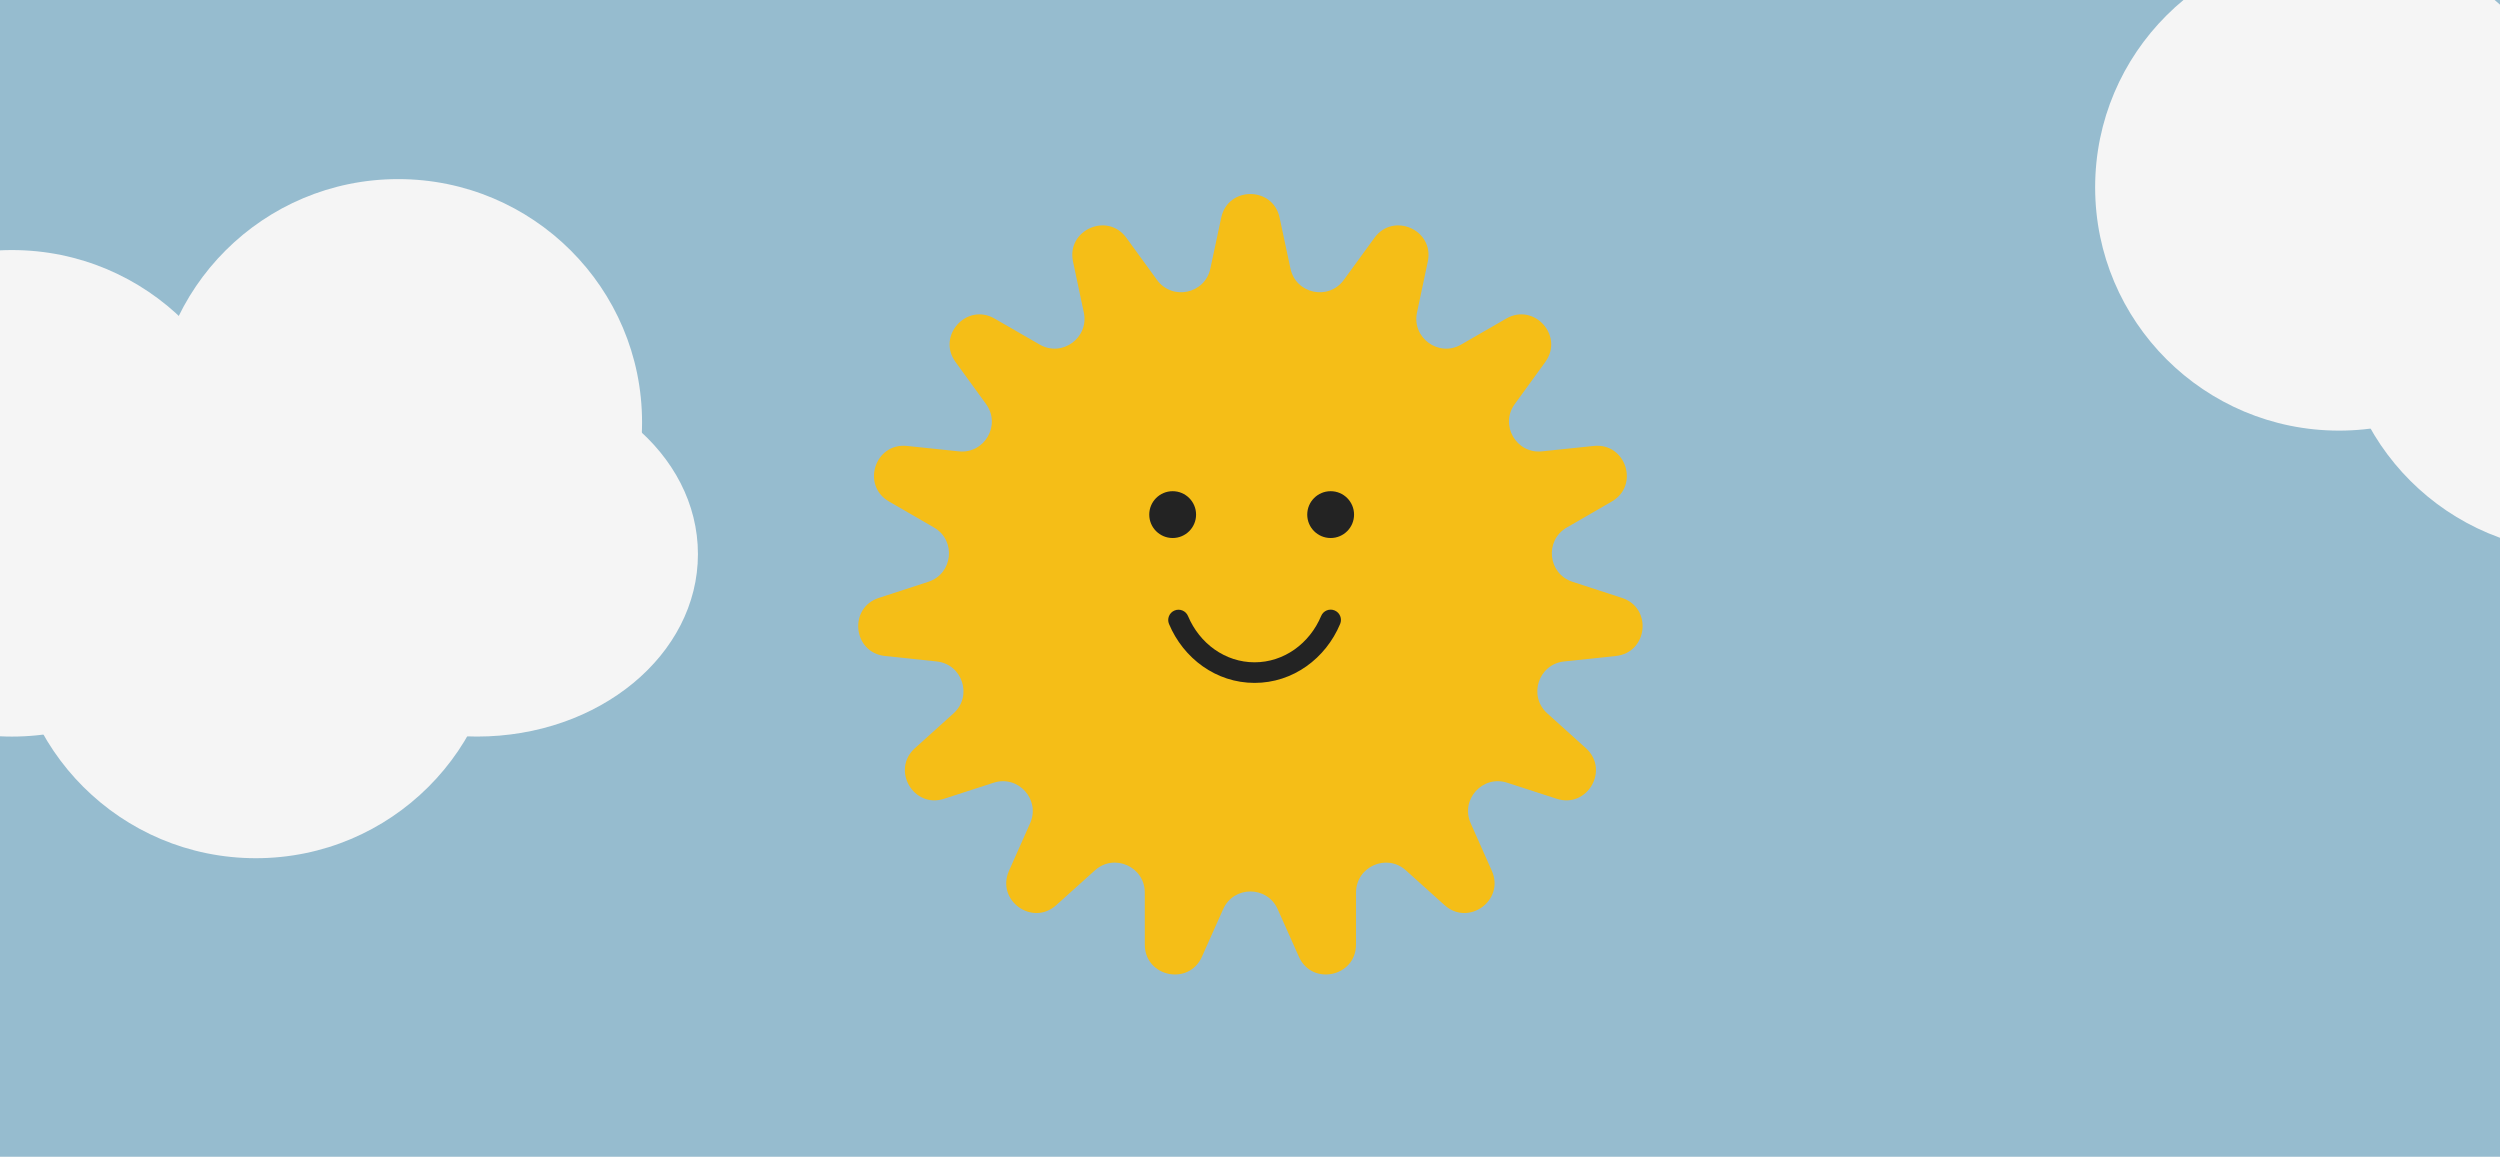
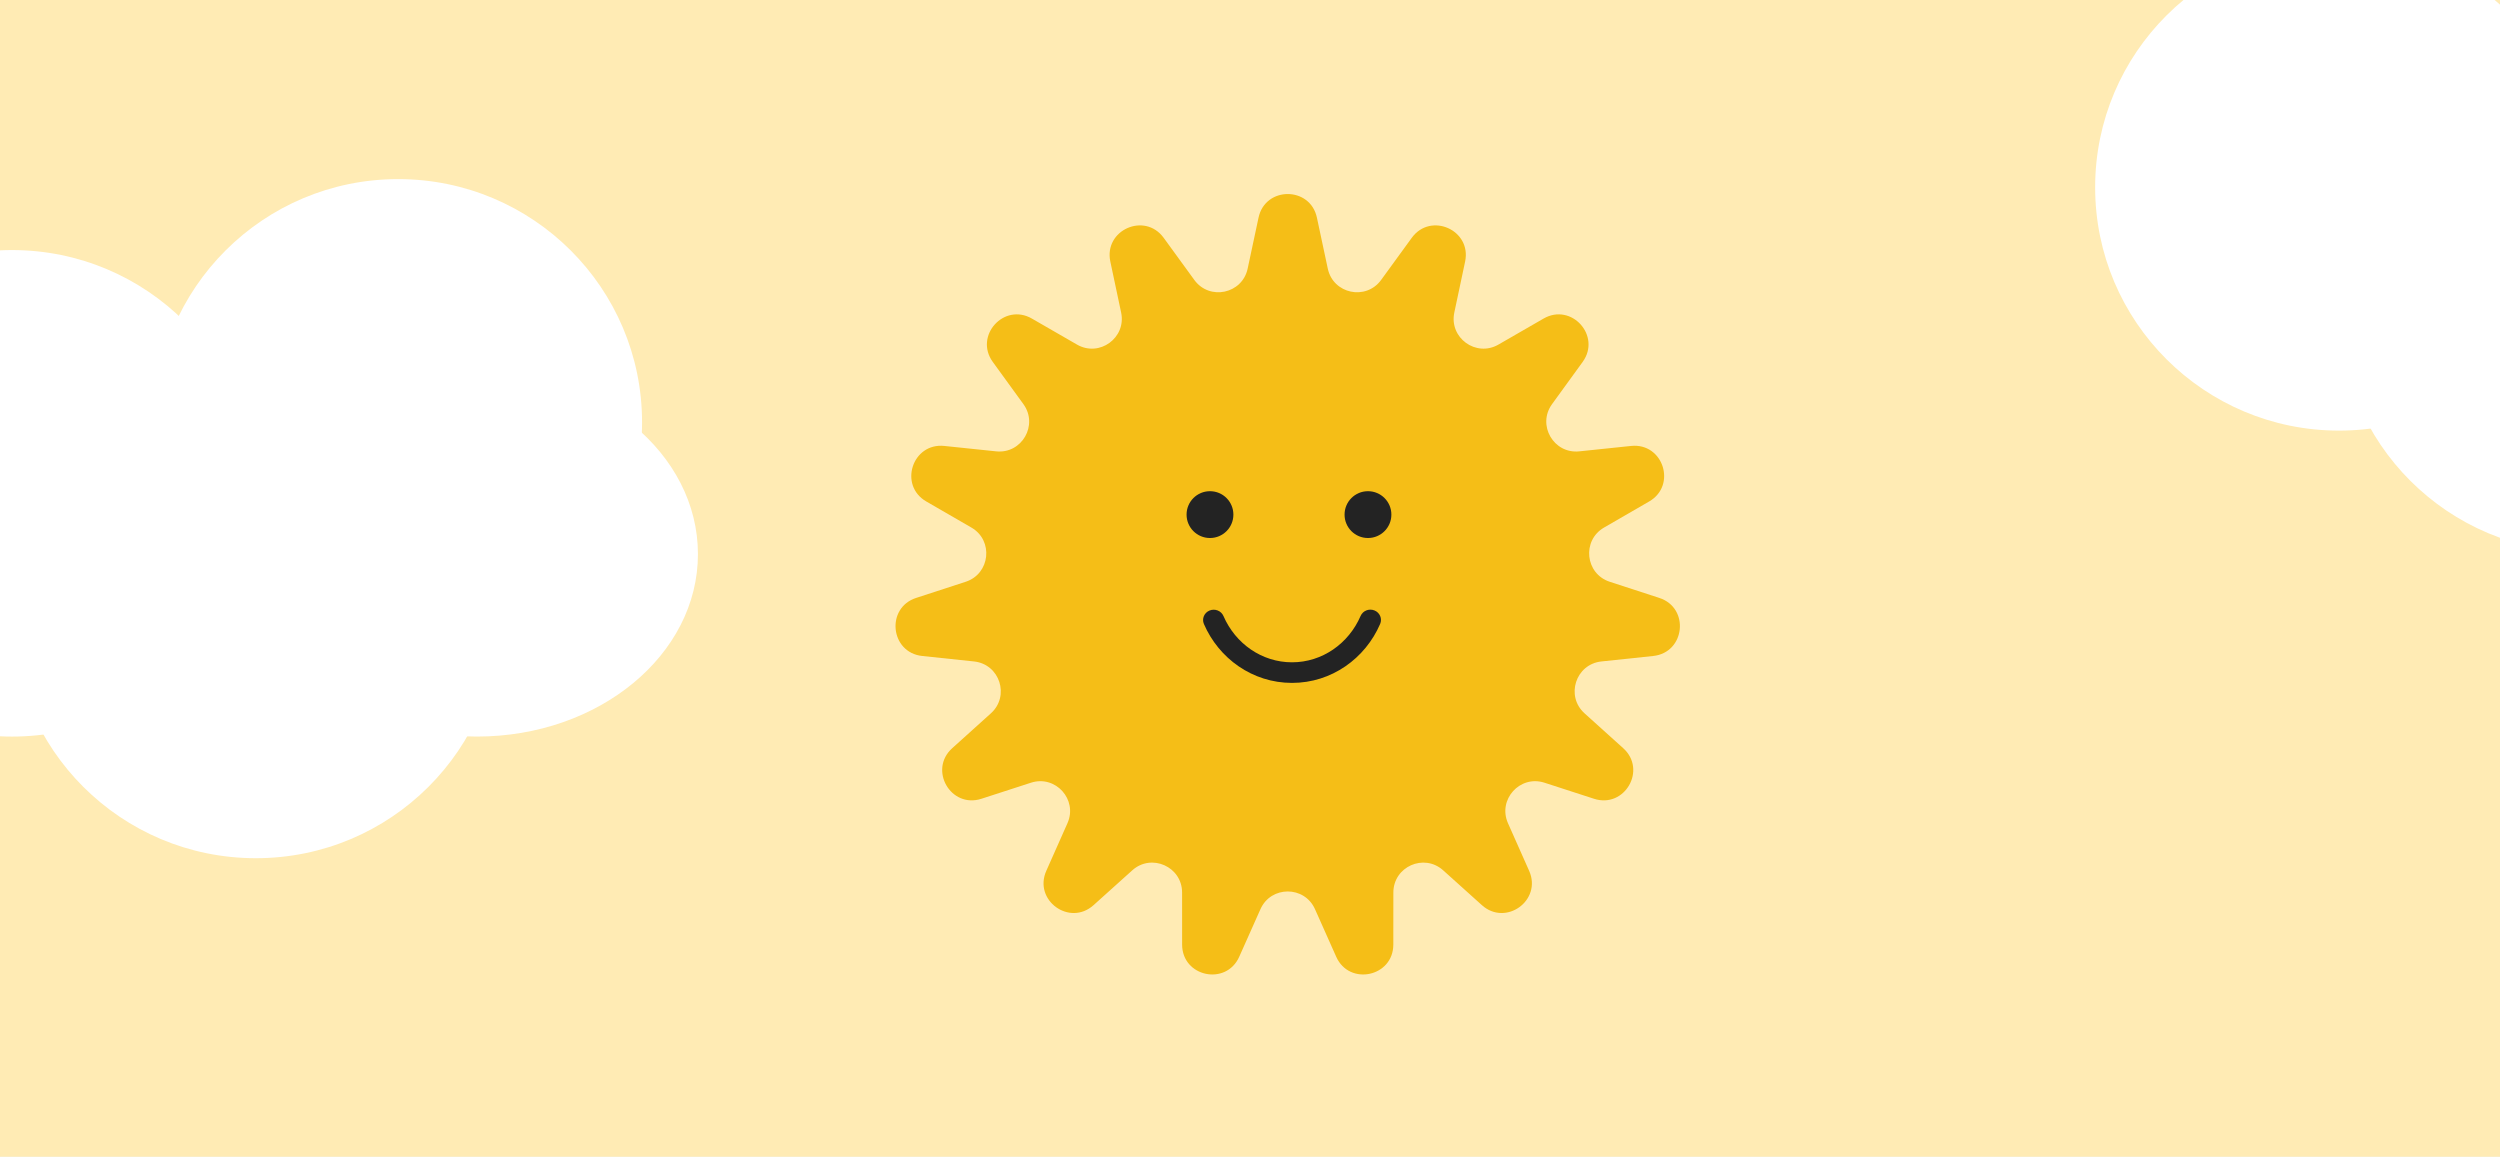
<svg xmlns="http://www.w3.org/2000/svg" width="335" height="155" viewBox="0 0 335 155" fill="none">
-   <path d="M0 0H335V155H0V0Z" fill="#96BCCF" />
-   <mask id="mask0_1223_143813" style="mask-type:alpha" maskUnits="userSpaceOnUse" x="0" y="0" width="335" height="155">
-     <path d="M0 0H335V155H0V0Z" fill="#96BCCF" />
+   <path d="M0 0H335V155H0V0Z" fill="#FFEBB4" />
+   <mask id="mask0_660_28834" style="mask-type:alpha" maskUnits="userSpaceOnUse" x="0" y="0" width="335" height="155">
+     <path d="M0 0H335V155H0V0Z" fill="#FFEBB4" />
  </mask>
-   <g mask="url(#mask0_1223_143813)">
-     <ellipse cx="1.6" cy="66.105" rx="32.684" ry="32.597" fill="#F5F5F5" />
-     <ellipse cx="53.352" cy="56.597" rx="32.684" ry="32.597" fill="#F5F5F5" />
-     <ellipse cx="34.286" cy="82.402" rx="32.684" ry="32.597" fill="#F5F5F5" />
-     <ellipse cx="63.903" cy="74.252" rx="29.62" ry="24.448" fill="#F5F5F5" />
-     <ellipse cx="313.434" cy="25.105" rx="32.684" ry="32.597" fill="#F5F5F5" />
-     <ellipse cx="365.186" cy="15.597" rx="32.684" ry="32.597" fill="#F5F5F5" />
-     <ellipse cx="346.12" cy="41.402" rx="32.684" ry="32.597" fill="#F5F5F5" />
-     <path d="M163.643 29.166C164.543 24.945 170.567 24.945 171.467 29.166L172.923 35.995C173.645 39.38 178.033 40.312 180.069 37.514L184.177 31.867C186.716 28.378 192.22 30.828 191.325 35.05L189.878 41.88C189.16 45.266 192.79 47.904 195.789 46.175L201.838 42.688C205.577 40.532 209.608 45.009 207.073 48.502L202.973 54.154C200.94 56.955 203.184 60.841 206.626 60.481L213.57 59.756C217.863 59.308 219.725 65.037 215.988 67.197L209.944 70.692C206.947 72.425 207.416 76.887 210.707 77.958L217.347 80.121C221.45 81.457 220.821 87.448 216.529 87.902L209.585 88.636C206.143 89 204.757 93.267 207.327 95.585L212.513 100.26C215.719 103.15 212.707 108.367 208.601 107.036L201.959 104.883C198.667 103.816 195.665 107.15 197.07 110.312L199.906 116.693C201.659 120.637 196.785 124.178 193.576 121.292L188.384 116.623C185.811 114.309 181.712 116.134 181.71 119.595L181.705 126.577C181.702 130.893 175.81 132.146 174.052 128.204L171.208 121.827C169.798 118.666 165.311 118.666 163.902 121.827L161.057 128.204C159.299 132.146 153.407 130.893 153.404 126.577L153.4 119.595C153.397 116.134 149.299 114.309 146.725 116.623L141.533 121.292C138.324 124.178 133.45 120.637 135.203 116.693L138.039 110.312C139.445 107.15 136.443 103.816 133.15 104.883L126.508 107.036C122.403 108.367 119.391 103.15 122.596 100.26L127.782 95.585C130.352 93.267 128.966 89 125.524 88.636L118.581 87.902C114.289 87.448 113.659 81.457 117.763 80.121L124.402 77.958C127.693 76.887 128.162 72.425 125.166 70.692L119.121 67.197C115.385 65.037 117.246 59.308 121.539 59.756L128.483 60.481C131.926 60.841 134.169 56.955 132.137 54.154L128.036 48.502C125.502 45.009 129.532 40.532 133.272 42.688L139.321 46.175C142.319 47.904 145.949 45.266 145.232 41.88L143.784 35.05C142.89 30.828 148.393 28.378 150.932 31.867L155.04 37.514C157.076 40.312 161.465 39.38 162.186 35.995L163.643 29.166Z" fill="#F5BE17" />
-     <circle cx="157.137" cy="68.957" r="3.137" fill="#232323" />
-     <circle cx="178.307" cy="68.957" r="3.137" fill="#232323" />
-     <path fill-rule="evenodd" clip-rule="evenodd" d="M178.841 81.799C178.138 81.504 177.329 81.836 177.035 82.539C175.484 86.242 172.04 88.749 168.112 88.749C164.187 88.749 160.746 86.246 159.193 82.548C158.898 81.845 158.089 81.514 157.386 81.809C156.684 82.105 156.353 82.913 156.648 83.616C158.584 88.225 162.957 91.509 168.112 91.509C173.272 91.509 177.648 88.22 179.581 83.605C179.875 82.902 179.544 82.093 178.841 81.799Z" fill="#232323" />
+   <g mask="url(#mask0_660_28834)">
+     <path d="M34.284 66.105C34.284 84.108 19.651 98.702 1.6 98.702C-16.451 98.702 -31.084 84.108 -31.084 66.105C-31.084 48.102 -16.451 33.508 1.6 33.508C19.651 33.508 34.284 48.102 34.284 66.105Z" fill="white" />
+     <path d="M86.036 56.597C86.036 74.6 71.403 89.194 53.352 89.194C35.301 89.194 20.668 74.6 20.668 56.597C20.668 38.594 35.301 24 53.352 24C71.403 24 86.036 38.594 86.036 56.597Z" fill="white" />
+     <path d="M66.97 82.402C66.97 100.405 52.337 114.999 34.286 114.999C16.235 114.999 1.602 100.405 1.602 82.402C1.602 64.399 16.235 49.805 34.286 49.805C52.337 49.805 66.97 64.399 66.97 82.402Z" fill="white" />
+     <path d="M93.523 74.252C93.523 87.755 80.262 98.7 63.903 98.7C47.544 98.7 34.283 87.755 34.283 74.252C34.283 60.75 47.544 49.805 63.903 49.805C80.262 49.805 93.523 60.75 93.523 74.252Z" fill="white" />
+     <path d="M346.118 25.105C346.118 43.108 331.485 57.702 313.434 57.702C295.383 57.702 280.75 43.108 280.75 25.105C280.75 7.102 295.383 -7.492 313.434 -7.492C331.485 -7.492 346.118 7.102 346.118 25.105Z" fill="white" />
+     <path d="M397.87 15.597C397.87 33.6 383.237 48.194 365.186 48.194C347.135 48.194 332.502 33.6 332.502 15.597C332.502 -2.406 347.135 -17 365.186 -17C383.237 -17 397.87 -2.406 397.87 15.597Z" fill="white" />
+     <path d="M378.804 41.402C378.804 59.404 364.171 73.999 346.12 73.999C328.069 73.999 313.436 59.404 313.436 41.402C313.436 23.399 328.069 8.805 346.12 8.805C364.171 8.805 378.804 23.399 378.804 41.402Z" fill="white" />
+     <path d="M168.643 29.166C169.543 24.945 175.567 24.945 176.467 29.166L177.923 35.995C178.645 39.38 183.033 40.312 185.069 37.514L189.177 31.867C191.716 28.378 197.22 30.828 196.325 35.05L194.878 41.88C194.16 45.266 197.79 47.904 200.789 46.175L206.838 42.688C210.577 40.532 214.608 45.009 212.073 48.502L207.973 54.154C205.94 56.955 208.184 60.841 211.626 60.481L218.57 59.756C222.863 59.308 224.725 65.037 220.988 67.197L214.944 70.692C211.947 72.425 212.416 76.887 215.707 77.958L222.347 80.121C226.45 81.457 225.821 87.448 221.529 87.902L214.585 88.636C211.143 89 209.757 93.267 212.327 95.585L217.513 100.26C220.719 103.15 217.707 108.367 213.601 107.036L206.959 104.883C203.667 103.816 200.665 107.15 202.07 110.312L204.906 116.693C206.659 120.637 201.785 124.178 198.576 121.292L193.384 116.623C190.811 114.309 186.712 116.134 186.71 119.595L186.705 126.577C186.702 130.893 180.81 132.146 179.052 128.204L176.208 121.827C174.798 118.666 170.311 118.666 168.902 121.827L166.057 128.204C164.299 132.146 158.407 130.893 158.404 126.577L158.4 119.595C158.397 116.134 154.299 114.309 151.725 116.623L146.533 121.292C143.324 124.178 138.45 120.637 140.203 116.693L143.039 110.312C144.445 107.15 141.443 103.816 138.15 104.883L131.508 107.036C127.403 108.367 124.391 103.15 127.596 100.26L132.782 95.585C135.352 93.267 133.966 89 130.524 88.636L123.581 87.902C119.289 87.448 118.659 81.457 122.763 80.121L129.402 77.958C132.693 76.887 133.162 72.425 130.166 70.692L124.121 67.197C120.385 65.037 122.246 59.308 126.539 59.756L133.483 60.481C136.926 60.841 139.169 56.955 137.137 54.154L133.036 48.502C130.502 45.009 134.532 40.532 138.272 42.688L144.321 46.175C147.319 47.904 150.949 45.266 150.232 41.88L148.784 35.05C147.89 30.828 153.393 28.378 155.932 31.867L160.04 37.514C162.076 40.312 166.465 39.38 167.186 35.995L168.643 29.166Z" fill="#F5BE17" />
+     <circle cx="162.137" cy="68.957" r="3.137" fill="#232323" />
+     <circle cx="183.308" cy="68.957" r="3.137" fill="#232323" />
+     <path fill-rule="evenodd" clip-rule="evenodd" d="M184.179 81.799C183.455 81.504 182.623 81.836 182.319 82.539C180.722 86.242 177.175 88.749 173.13 88.749C169.088 88.749 165.544 86.246 163.945 82.548C163.641 81.845 162.808 81.514 162.084 81.809C161.36 82.105 161.02 82.913 161.324 83.616C163.317 88.225 167.821 91.509 173.13 91.509C178.444 91.509 182.951 88.22 184.941 83.605C185.244 82.902 184.903 82.093 184.179 81.799Z" fill="#232323" />
  </g>
</svg>
